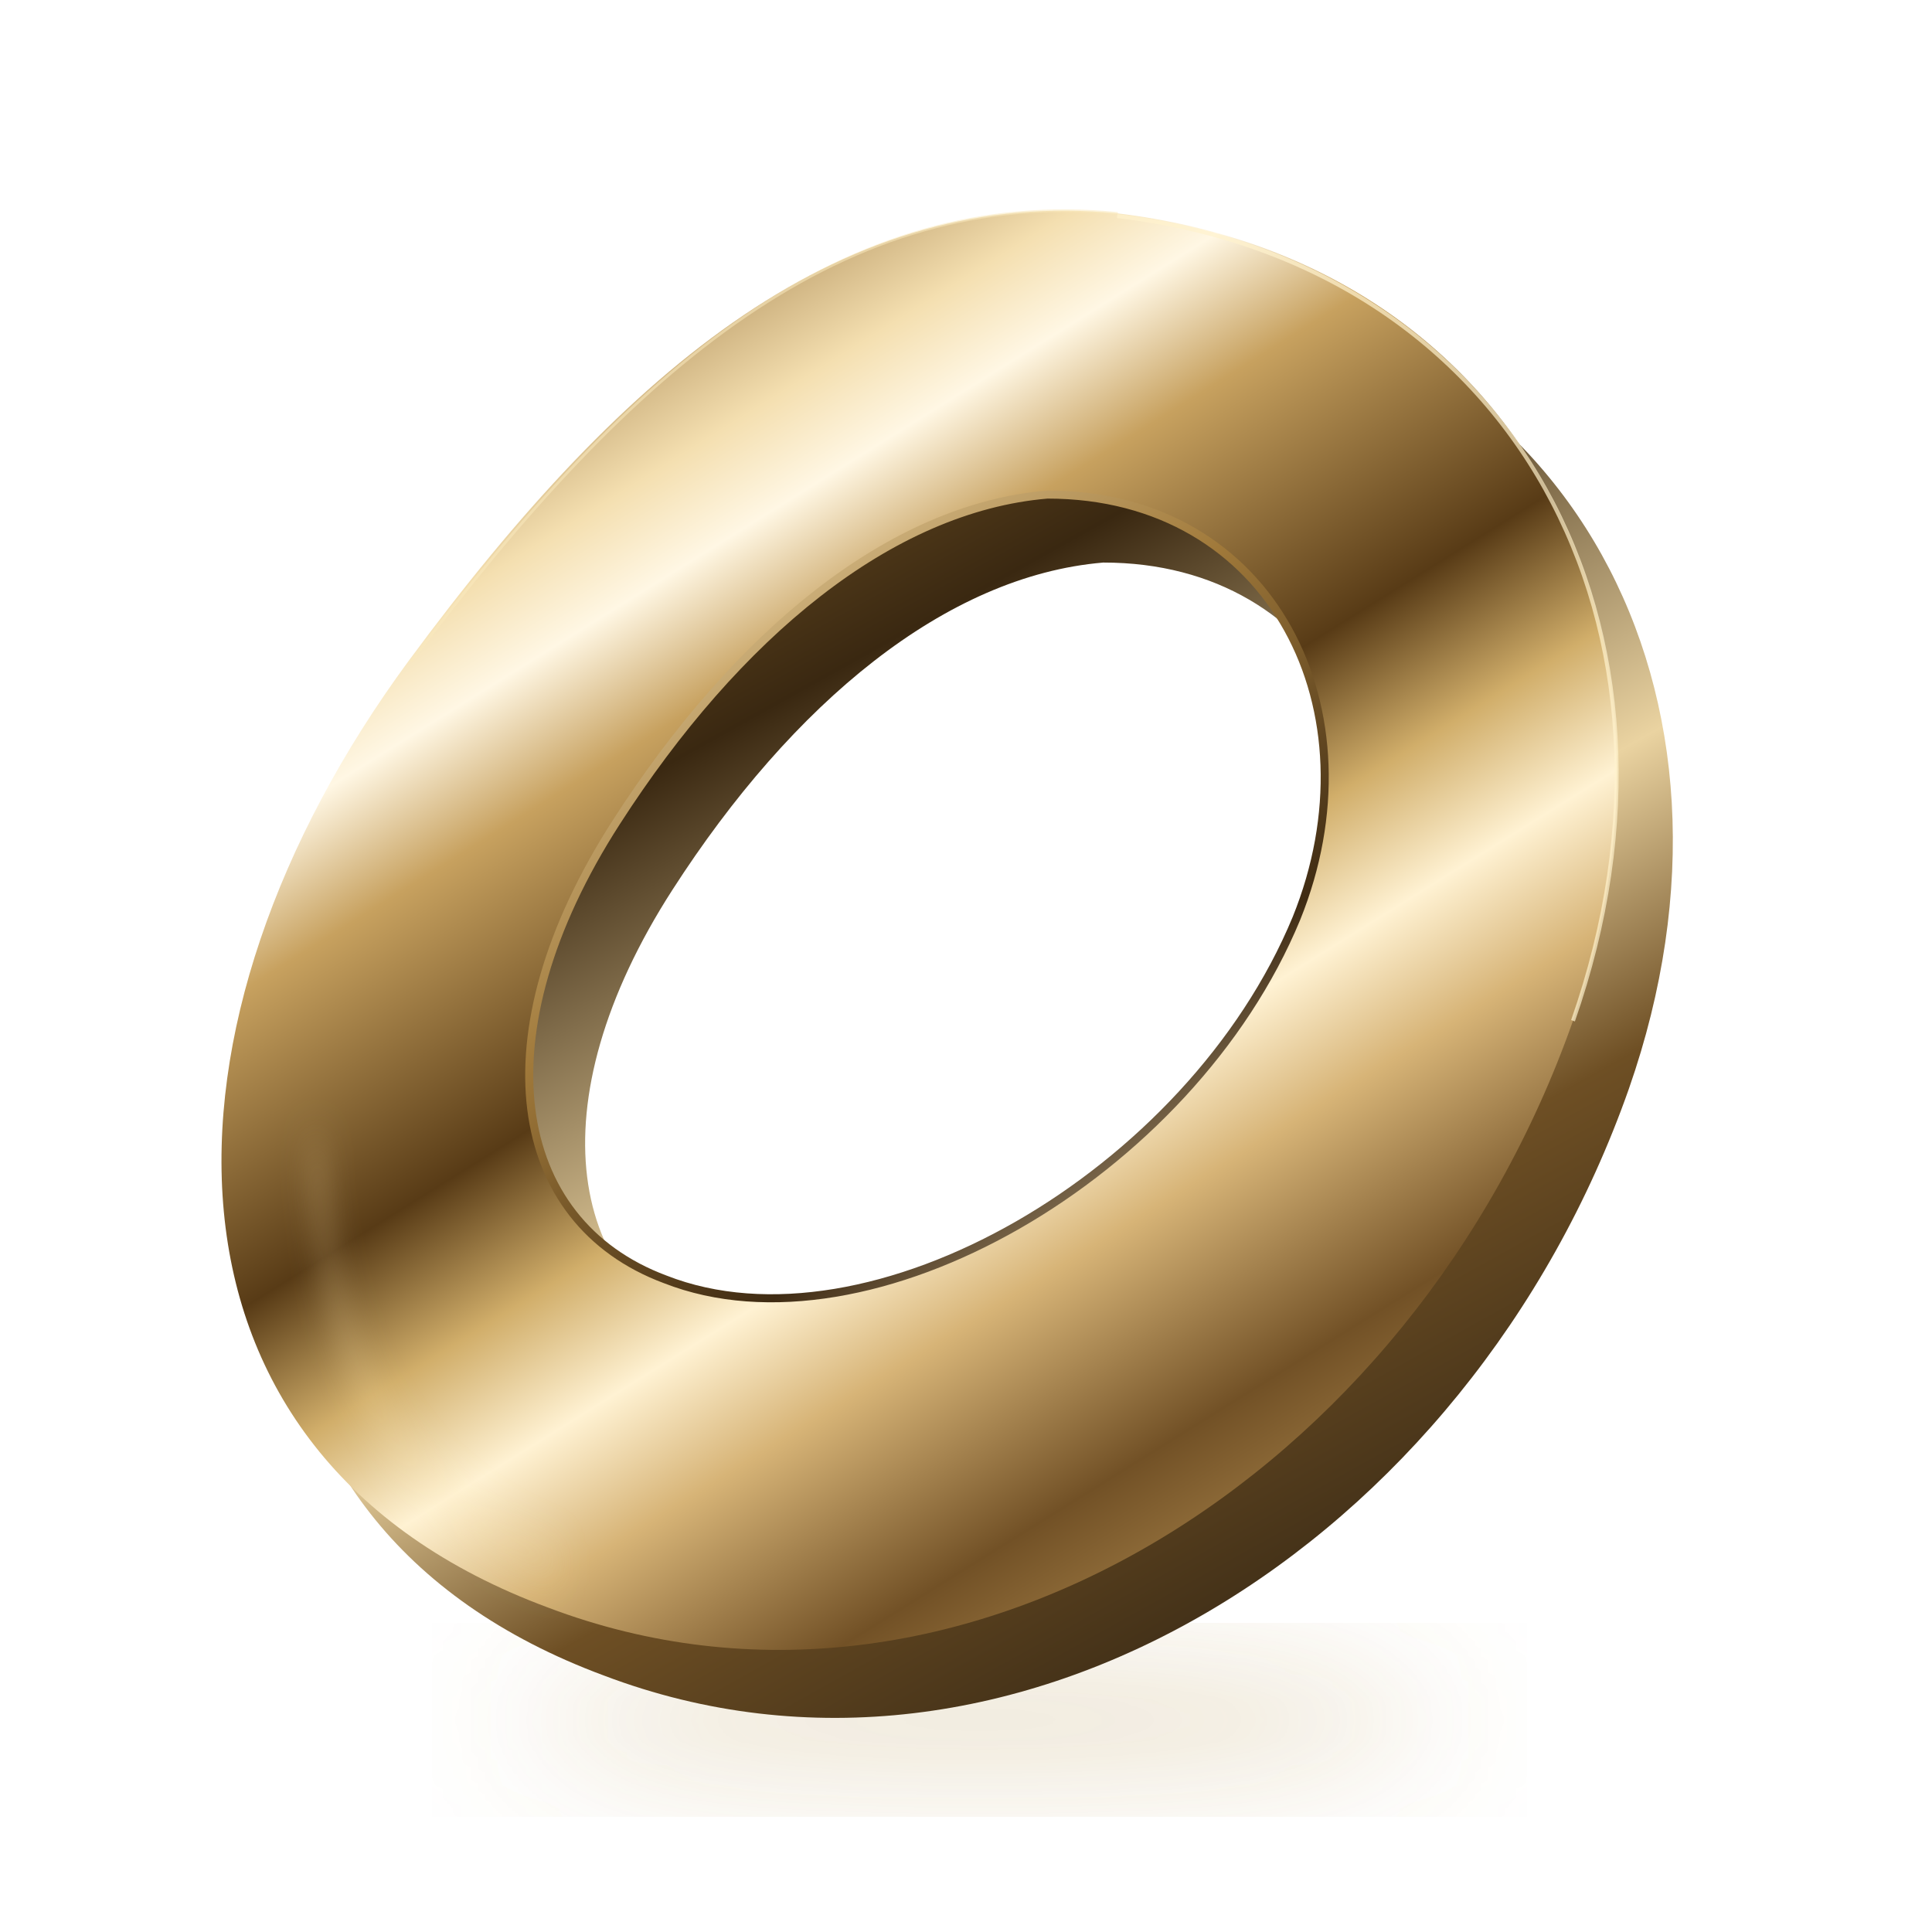
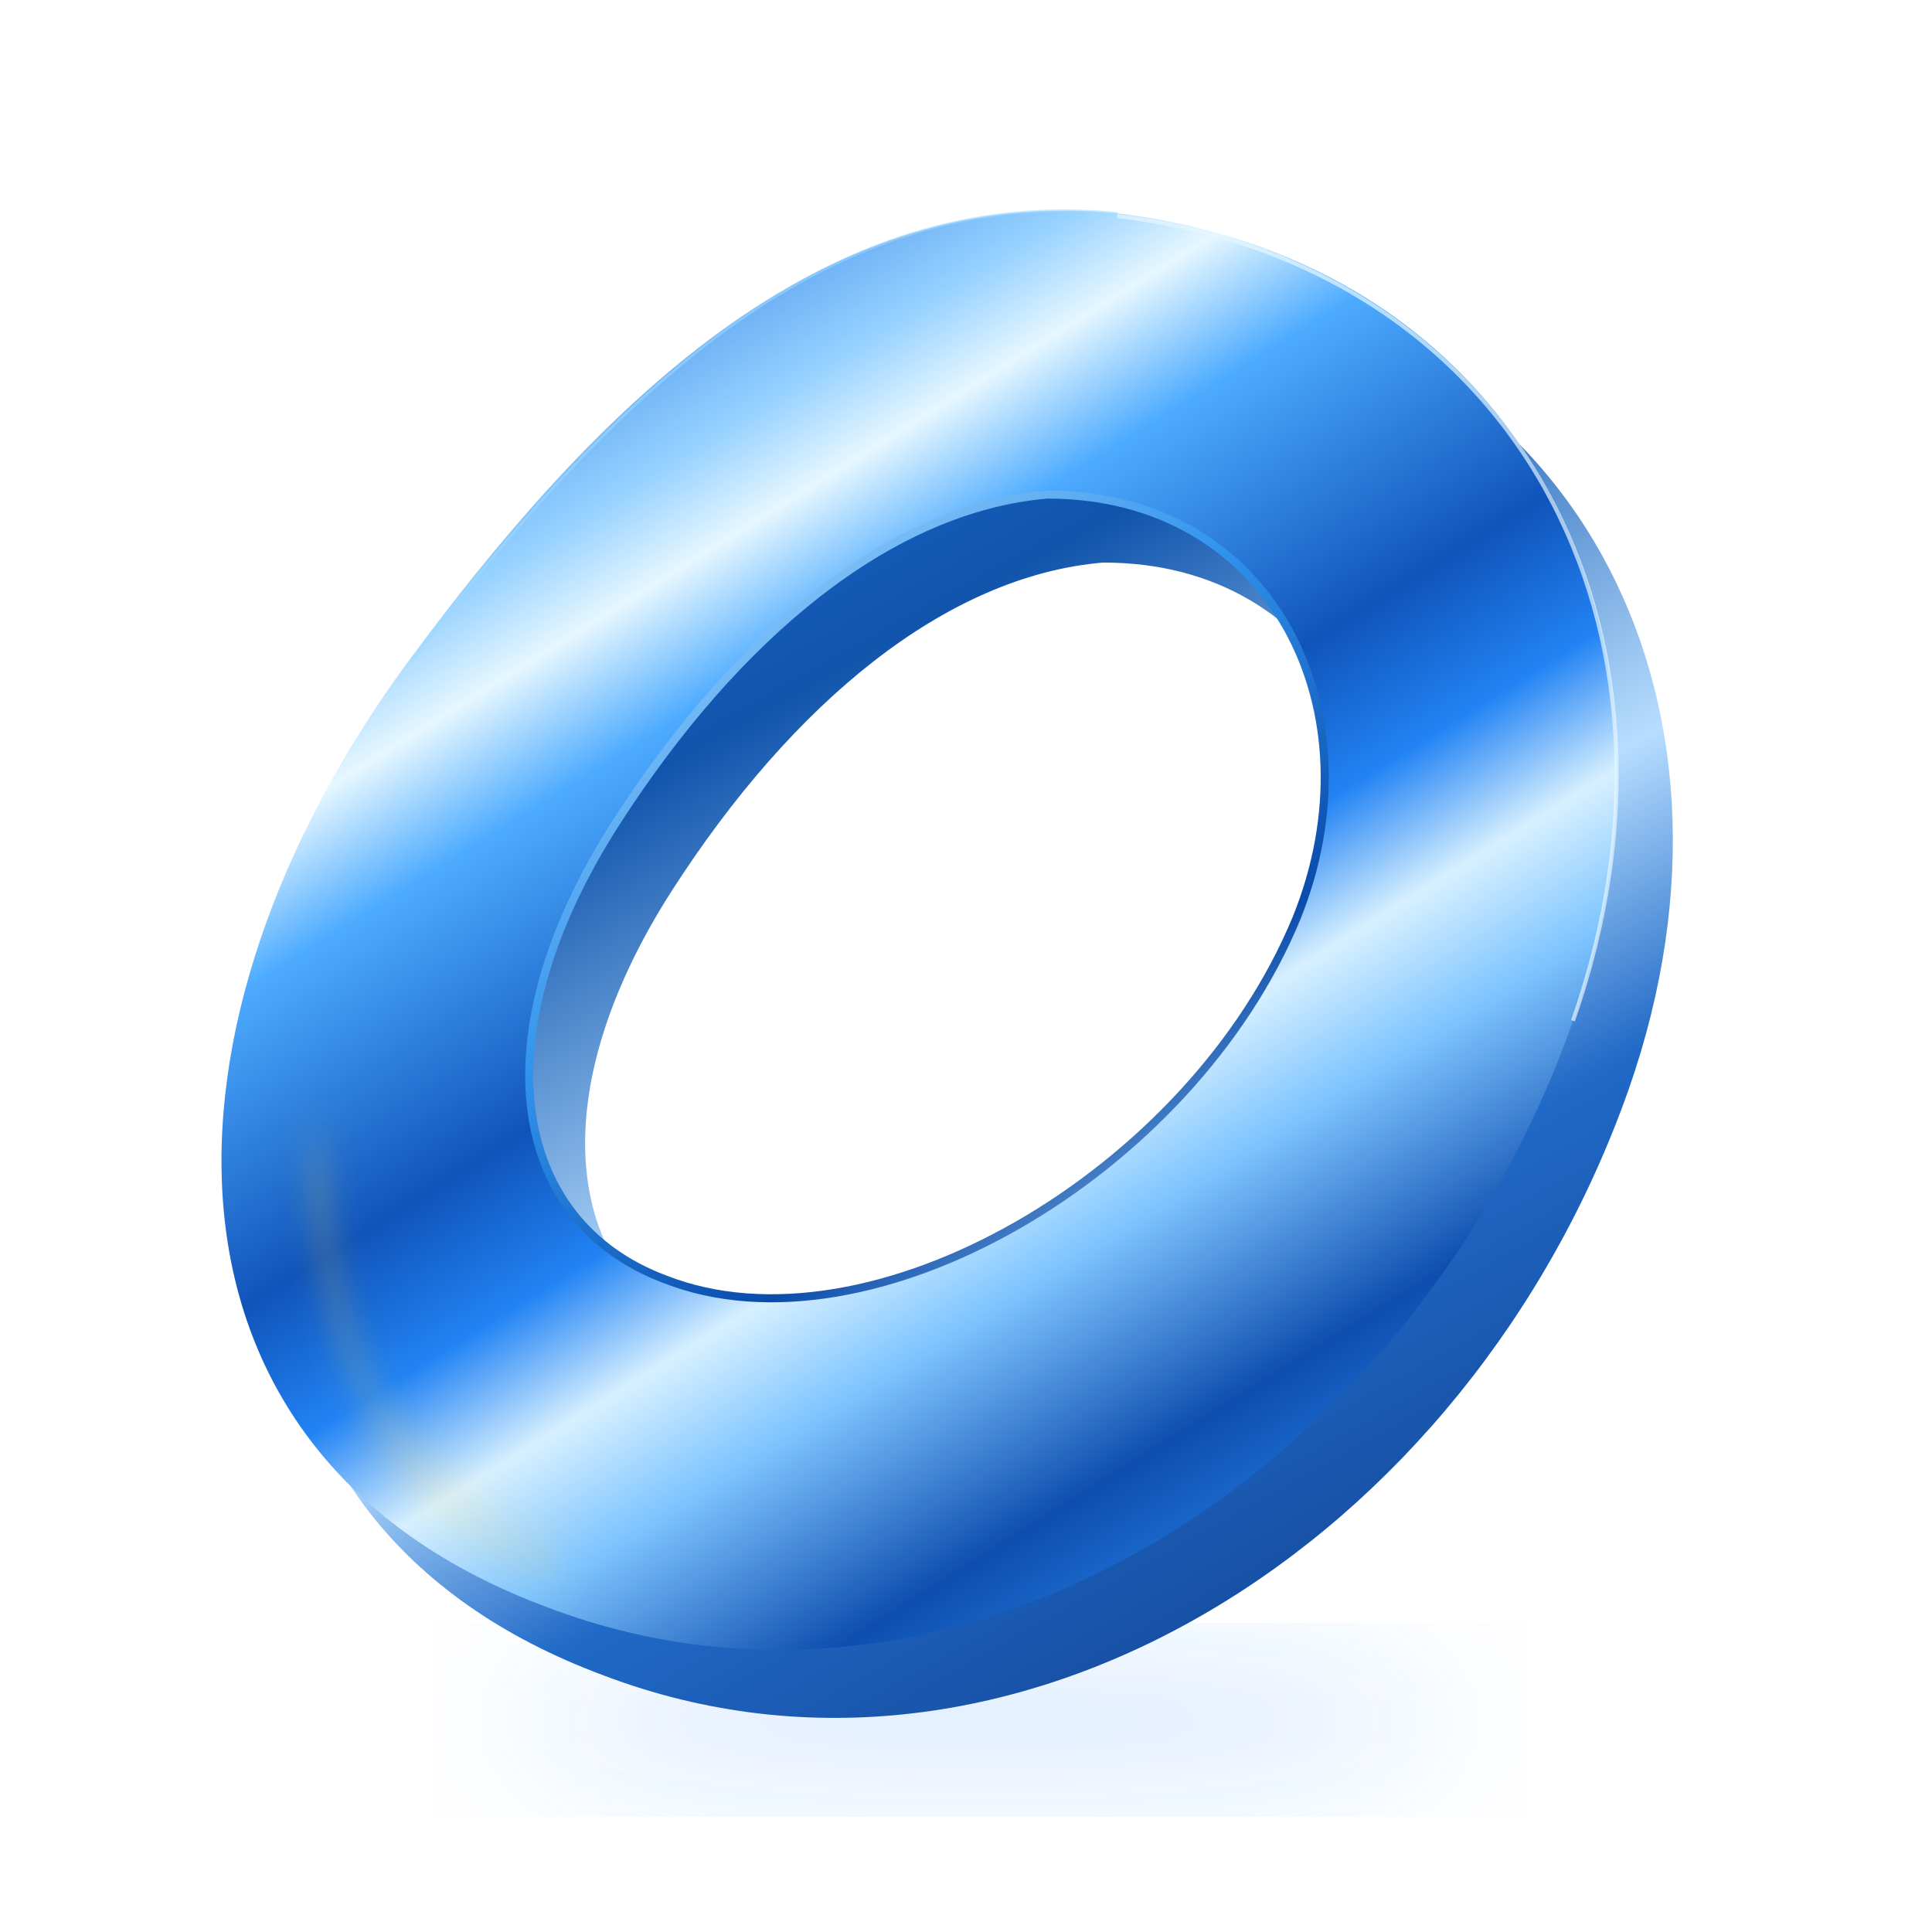
<svg xmlns="http://www.w3.org/2000/svg" width="720" height="720" viewBox="0 0 720 720">
  <defs>
    <linearGradient id="edge" x1=".1" y1="0" x2=".9" y2="1">
-       <stop stop-color="#A9803C" />
-       <stop offset=".3" stop-color="#3A2811" />
-       <stop offset=".55" stop-color="#EAD3A1" />
-       <stop offset=".7" stop-color="#6E4F24" />
-       <stop offset="1" stop-color="#1E170E" />
+       <stop stop-color="#2680EB" />
+       <stop offset=".3" stop-color="#1054AC" />
+       <stop offset=".55" stop-color="#B7DEFF" />
+       <stop offset=".7" stop-color="#2069C7" />
+       <stop offset="1" stop-color="#0F3B87" />
    </linearGradient>
    <linearGradient id="metal" x1=".1" y1=".1" x2=".85" y2=".95">
-       <stop stop-color="#8B642C" />
-       <stop offset=".16" stop-color="#F4DFB0" />
-       <stop offset=".22" stop-color="#FFF7E4" />
-       <stop offset=".3" stop-color="#C7A15F" />
-       <stop offset=".47" stop-color="#583B16" />
-       <stop offset=".56" stop-color="#D1AE6A" />
-       <stop offset=".64" stop-color="#FFF2D3" />
-       <stop offset=".72" stop-color="#D7B477" />
-       <stop offset=".85" stop-color="#725126" />
-       <stop offset="1" stop-color="#BC9657" />
+       <stop stop-color="#2477E3" />
+       <stop offset=".16" stop-color="#96D1FF" />
+       <stop offset=".22" stop-color="#E6F7FF" />
+       <stop offset=".3" stop-color="#4DABFF" />
+       <stop offset=".47" stop-color="#1054BA" />
+       <stop offset=".56" stop-color="#2283F4" />
+       <stop offset=".64" stop-color="#D7F0FF" />
+       <stop offset=".72" stop-color="#7DC4FF" />
+       <stop offset=".85" stop-color="#0D4EAF" />
+       <stop offset="1" stop-color="#3195FA" />
    </linearGradient>
    <linearGradient id="inner" x2="1" y2="1">
-       <stop stop-color="#F8E6BB" />
-       <stop offset=".4" stop-color="#A0793A" />
-       <stop offset=".7" stop-color="#3F2B13" />
-       <stop offset="1" stop-color="#FBEAC7" />
+       <stop stop-color="#C9E9FF" />
+       <stop offset=".4" stop-color="#3194ED" />
+       <stop offset=".7" stop-color="#0A4CAB" />
+       <stop offset="1" stop-color="#CEF1FF" />
    </linearGradient>
    <filter id="shadow">
      <feGaussianBlur stdDeviation="30" />
    </filter>
    <filter id="bloom">
      <feGaussianBlur stdDeviation="7" />
    </filter>
  </defs>
-   <ellipse cx="365" cy="641" rx="170" ry="30" fill="#B58F4540" filter="url(#shadow)" />
+   <ellipse cx="365" cy="641" rx="170" ry="30" fill="#218AFF30" filter="url(#shadow)" />
  <g transform="rotate(13 360 360)">
    <path transform="translate(26 20)" fill="url(#edge)" fill-rule="evenodd" d="M352 74C500 58 602 174 585 329 565 508 423 650 262 628 99 607 66 449 132 296 187 169 251 87 352 74ZM350 182C294 200 249 259 221 337 189 426 216 491 277 499 358 511 459 417 476 315 489 233 432 163 350 182Z" />
    <path fill="url(#metal)" fill-rule="evenodd" d="M352 74C500 58 602 174 585 329 565 508 423 650 262 628 99 607 66 449 132 296 187 169 251 87 352 74ZM350 182C294 200 249 259 221 337 189 426 216 491 277 499 358 511 459 417 476 315 489 233 432 163 350 182Z" />
    <path d="M350 182C294 200 249 259 221 337 189 426 216 491 277 499 358 511 459 417 476 315 489 233 432 163 350 182Z" fill="none" stroke="url(#inner)" stroke-width="3" />
-     <path d="M352 75C500 59 602 175 585 329" fill="none" stroke="#FFF3CE" stroke-opacity=".7" stroke-width="1.5" />
-     <path d="M133 296C189 169 251 87 352 74" fill="none" stroke="#F9E8BD" stroke-opacity=".55" />
-     <path d="M139 480C164 570 208 605 263 612" stroke="#FFE8AE" stroke-width="3" fill="none" opacity=".5" filter="url(#bloom)" />
+     <path d="M352 75C500 59 602 175 585 329" fill="none" stroke="#E6F7FF" stroke-opacity=".7" stroke-width="1.5" />
+     <path d="M133 296C189 169 251 87 352 74" fill="none" stroke="#9CD8FF" stroke-opacity=".55" />
+     <path d="M139 480C164 570 208 605 263 612" stroke="#FFD437" stroke-width="3" fill="none" opacity=".5" filter="url(#bloom)" />
  </g>
</svg>
